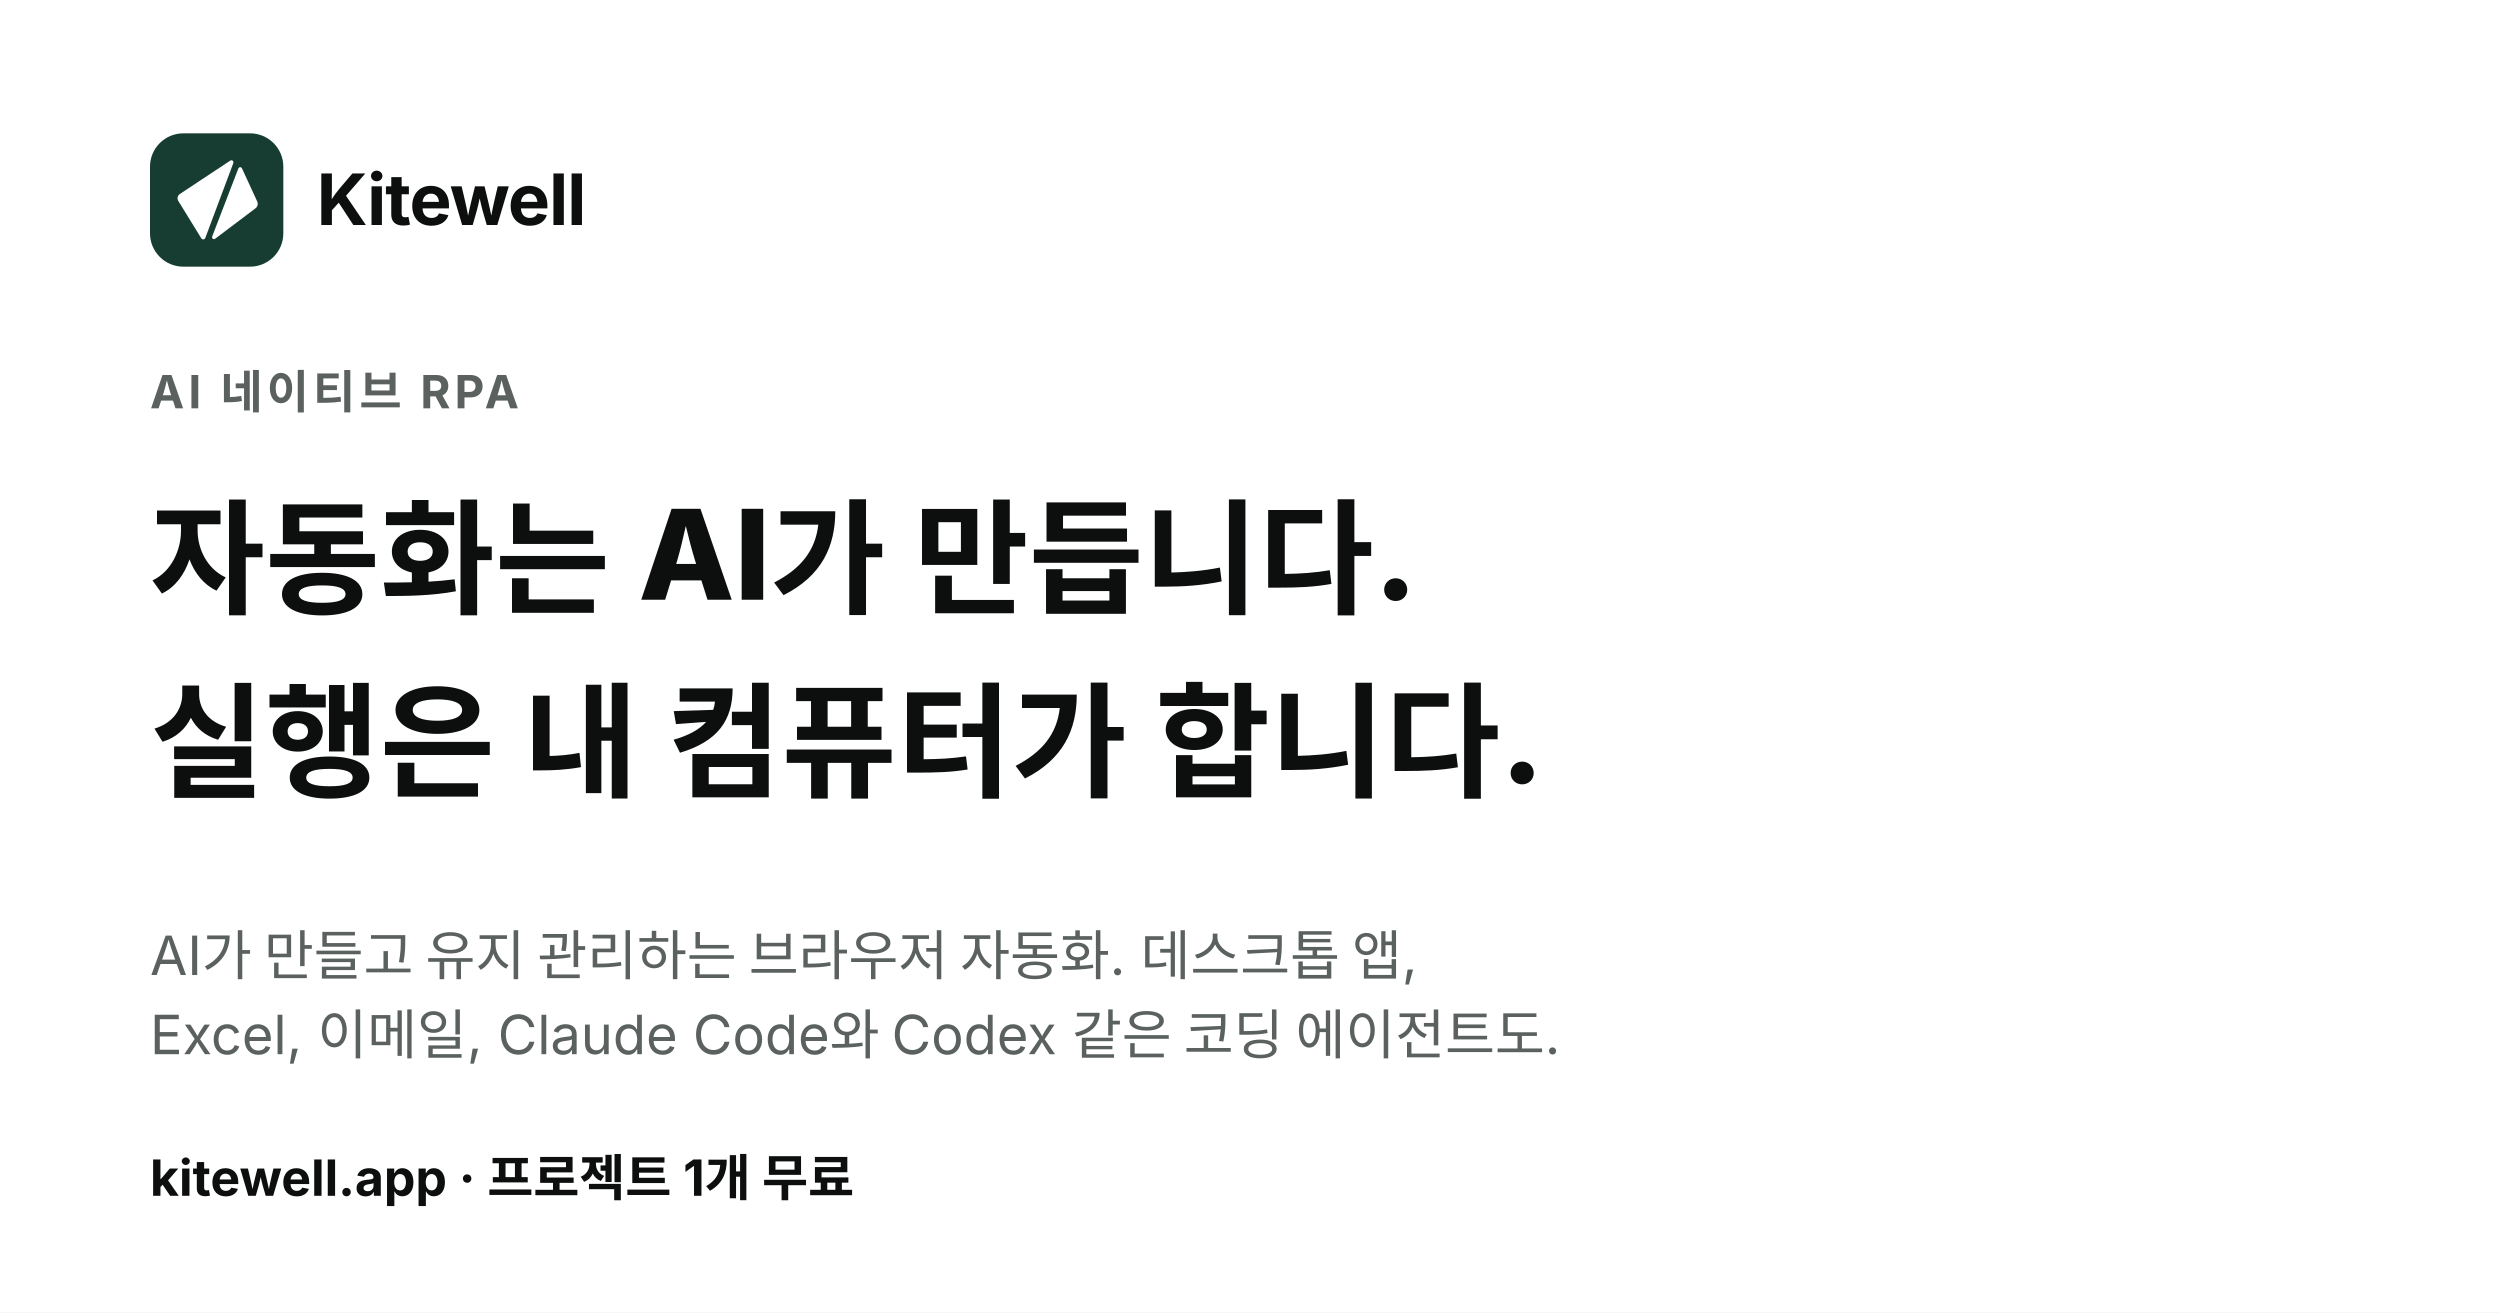
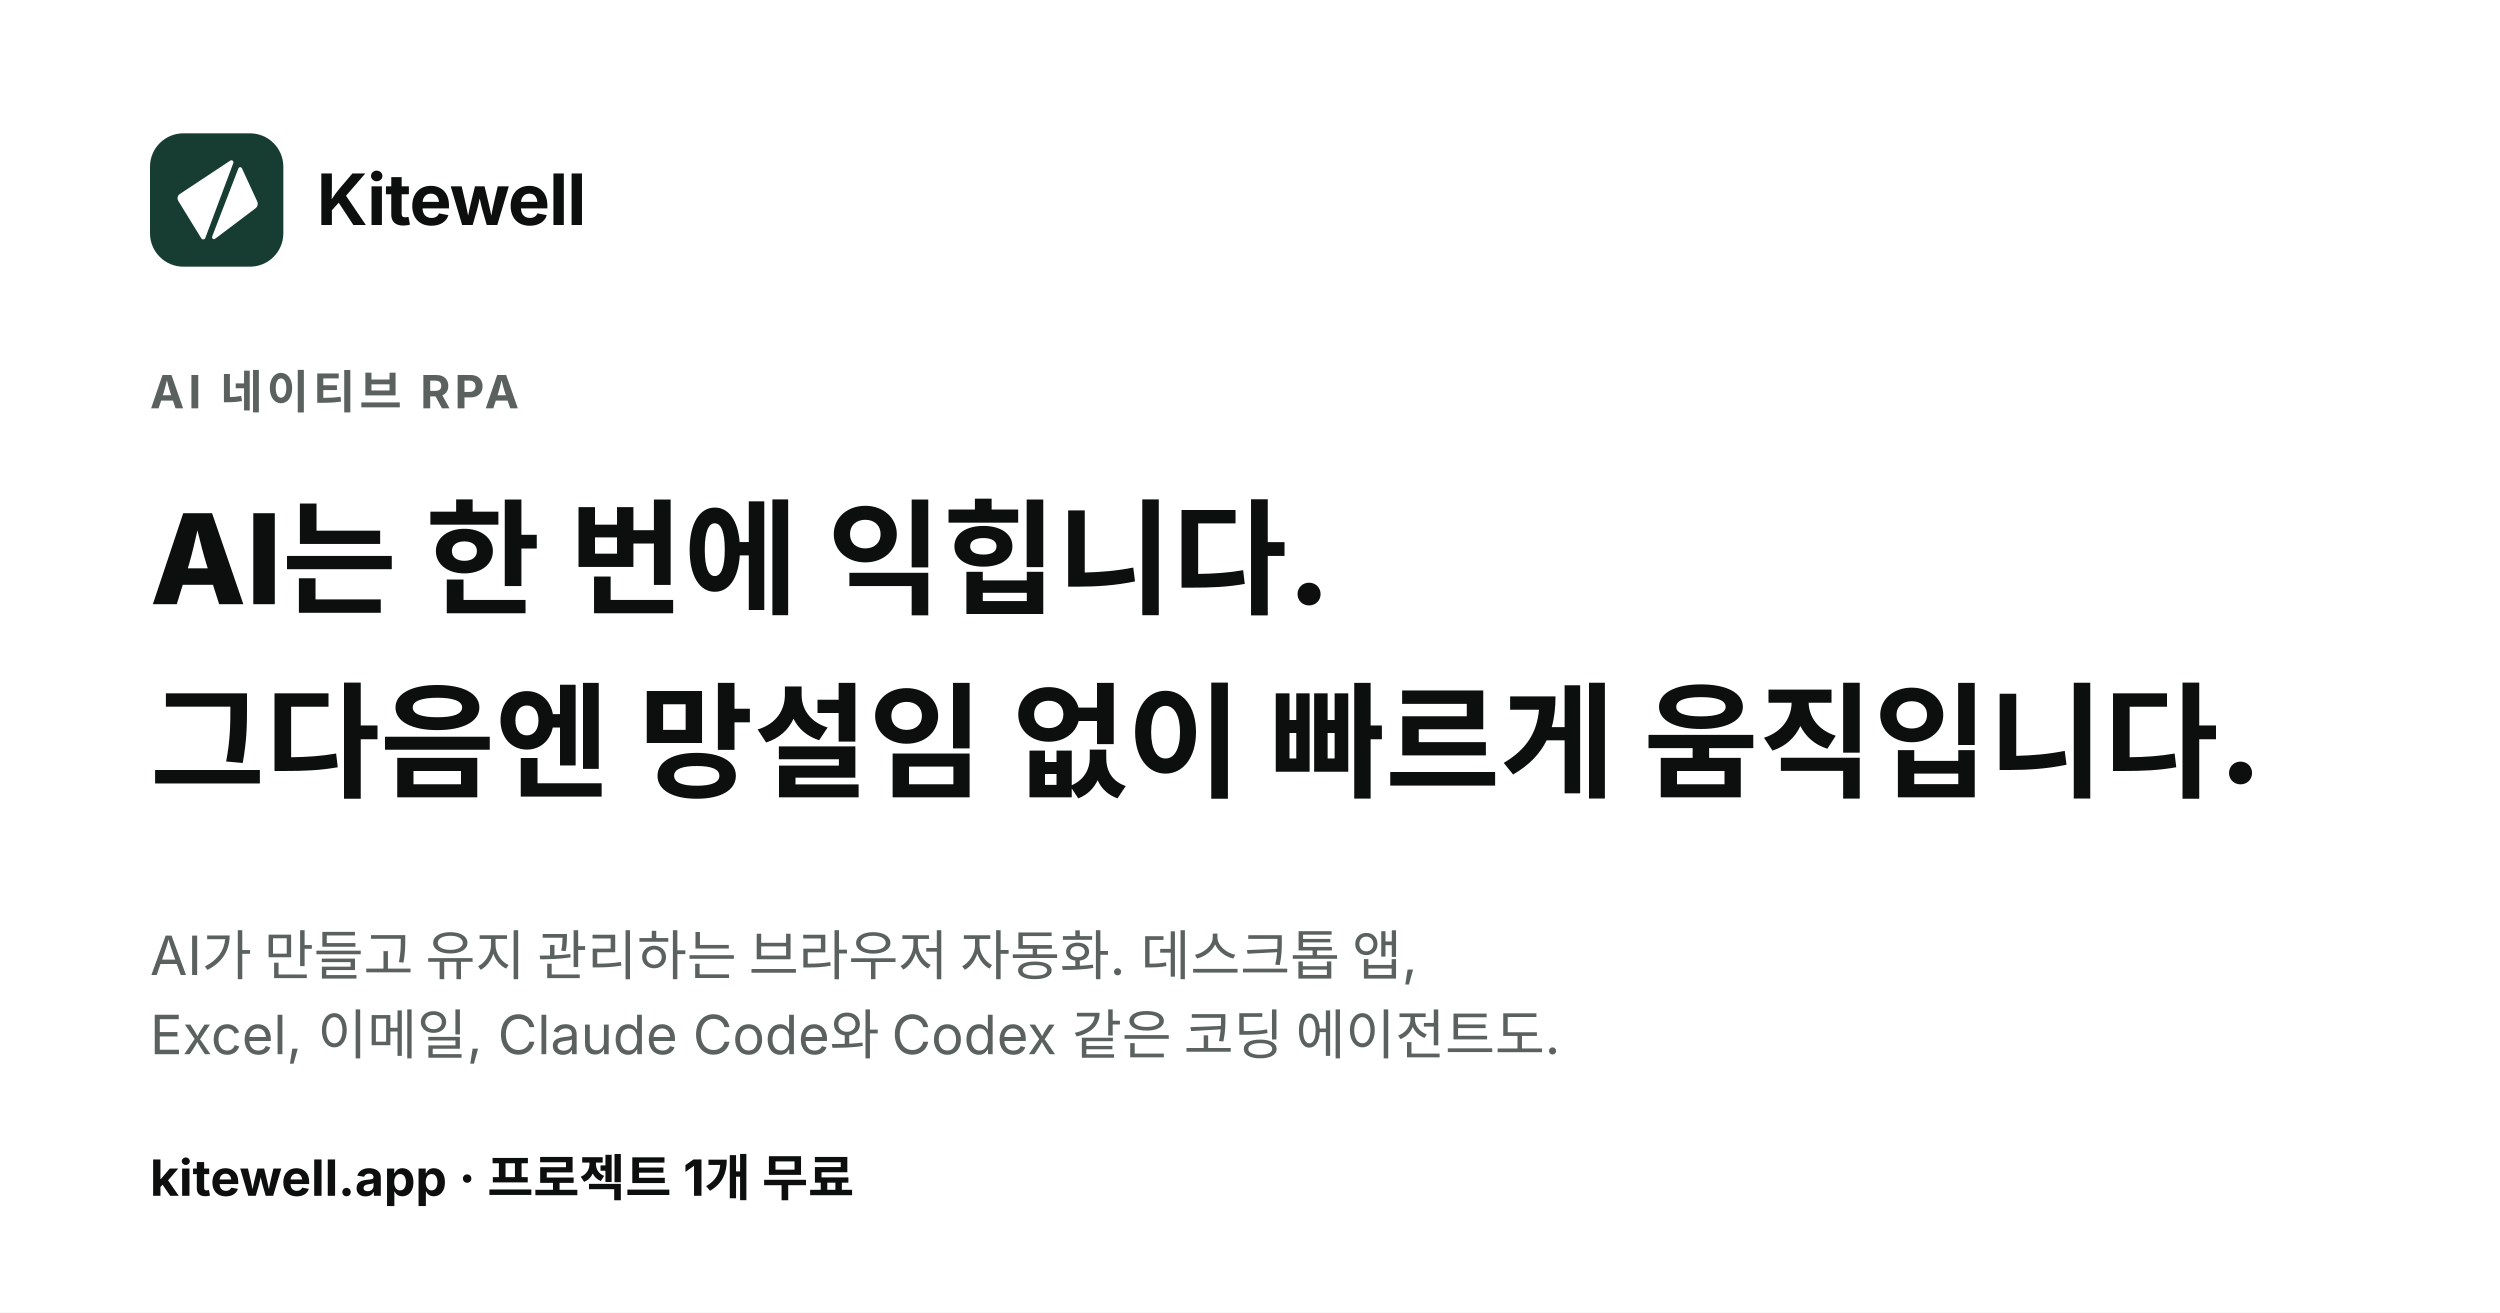
<svg xmlns="http://www.w3.org/2000/svg" width="1200" height="630" viewBox="0 0 1200 630">
  <rect width="1200" height="630" fill="#ffffff" />
  <svg x="72" y="64" width="64" height="64" viewBox="0 0 64 64">
    <rect width="64" height="64" rx="16" fill="#173d33" />
    <g transform="translate(10 10) scale(.6875)" fill="#ffffff">
      <path d="M41.5 4.5C42.7 3.7 44.1 4.9 43.6 6.3L24.1 58.4C23.7 59.7 22 59.9 21.3 58.8L5.3 32.8C4.2 31.1 4.6 28.9 6.3 27.8Z" />
      <path d="M47.1 10.1C47.6 8.8 49.1 8.7 49.7 10L60.3 33C61.1 34.7 60.6 36.7 59.1 37.8L31 59C29.8 59.9 28.4 58.8 28.9 57.4Z" />
    </g>
  </svg>
  <text x="152" y="108" fill="#0c0f0e" font-family="-apple-system, BlinkMacSystemFont, &quot;Apple SD Gothic Neo&quot;, &quot;Malgun Gothic&quot;, sans-serif" font-size="34" font-weight="700" letter-spacing="-0.5">Kitewell</text>
  <text x="72" y="196" fill="#5a615e" font-family="-apple-system, BlinkMacSystemFont, &quot;Apple SD Gothic Neo&quot;, &quot;Malgun Gothic&quot;, sans-serif" font-size="22" font-weight="650" letter-spacing="2">AI 네이티브 RPA</text>
-   <text x="72" y="290" fill="#0c0f0e" font-family="-apple-system, BlinkMacSystemFont, &quot;Apple SD Gothic Neo&quot;, &quot;Malgun Gothic&quot;, sans-serif" font-size="60" font-weight="800">자동화는 AI가 만듭니다.</text>
-   <text x="72" y="378" fill="#0c0f0e" font-family="-apple-system, BlinkMacSystemFont, &quot;Apple SD Gothic Neo&quot;, &quot;Malgun Gothic&quot;, sans-serif" font-size="60" font-weight="800">실행은 내 컴퓨터가 합니다.</text>
+   <text x="72" y="290" fill="#0c0f0e" font-family="-apple-system, BlinkMacSystemFont, &quot;Apple SD Gothic Neo&quot;, &quot;Malgun Gothic&quot;, sans-serif" font-size="60" font-weight="800">AI는 한 번에 익힙니다.</text>
+   <text x="72" y="378" fill="#0c0f0e" font-family="-apple-system, BlinkMacSystemFont, &quot;Apple SD Gothic Neo&quot;, &quot;Malgun Gothic&quot;, sans-serif" font-size="60" font-weight="800">그다음엔 망설임 없이 빠르게 움직입니다.</text>
  <text x="72" y="468" fill="#5a615e" font-family="-apple-system, BlinkMacSystemFont, &quot;Apple SD Gothic Neo&quot;, &quot;Malgun Gothic&quot;, sans-serif" font-size="26">AI가 만들고 유지 관리하는 브라우저 자동화. 데스크톱 앱,</text>
  <text x="72" y="506" fill="#5a615e" font-family="-apple-system, BlinkMacSystemFont, &quot;Apple SD Gothic Neo&quot;, &quot;Malgun Gothic&quot;, sans-serif" font-size="26">Excel, 이메일, Claude Code와 Codex 같은 코딩 에이전트도.</text>
  <text x="72" y="574" fill="#0c0f0e" font-family="-apple-system, BlinkMacSystemFont, &quot;Apple SD Gothic Neo&quot;, &quot;Malgun Gothic&quot;, sans-serif" font-size="24" font-weight="650">kitewell.app · 프로젝트 1개 무료</text>
</svg>
